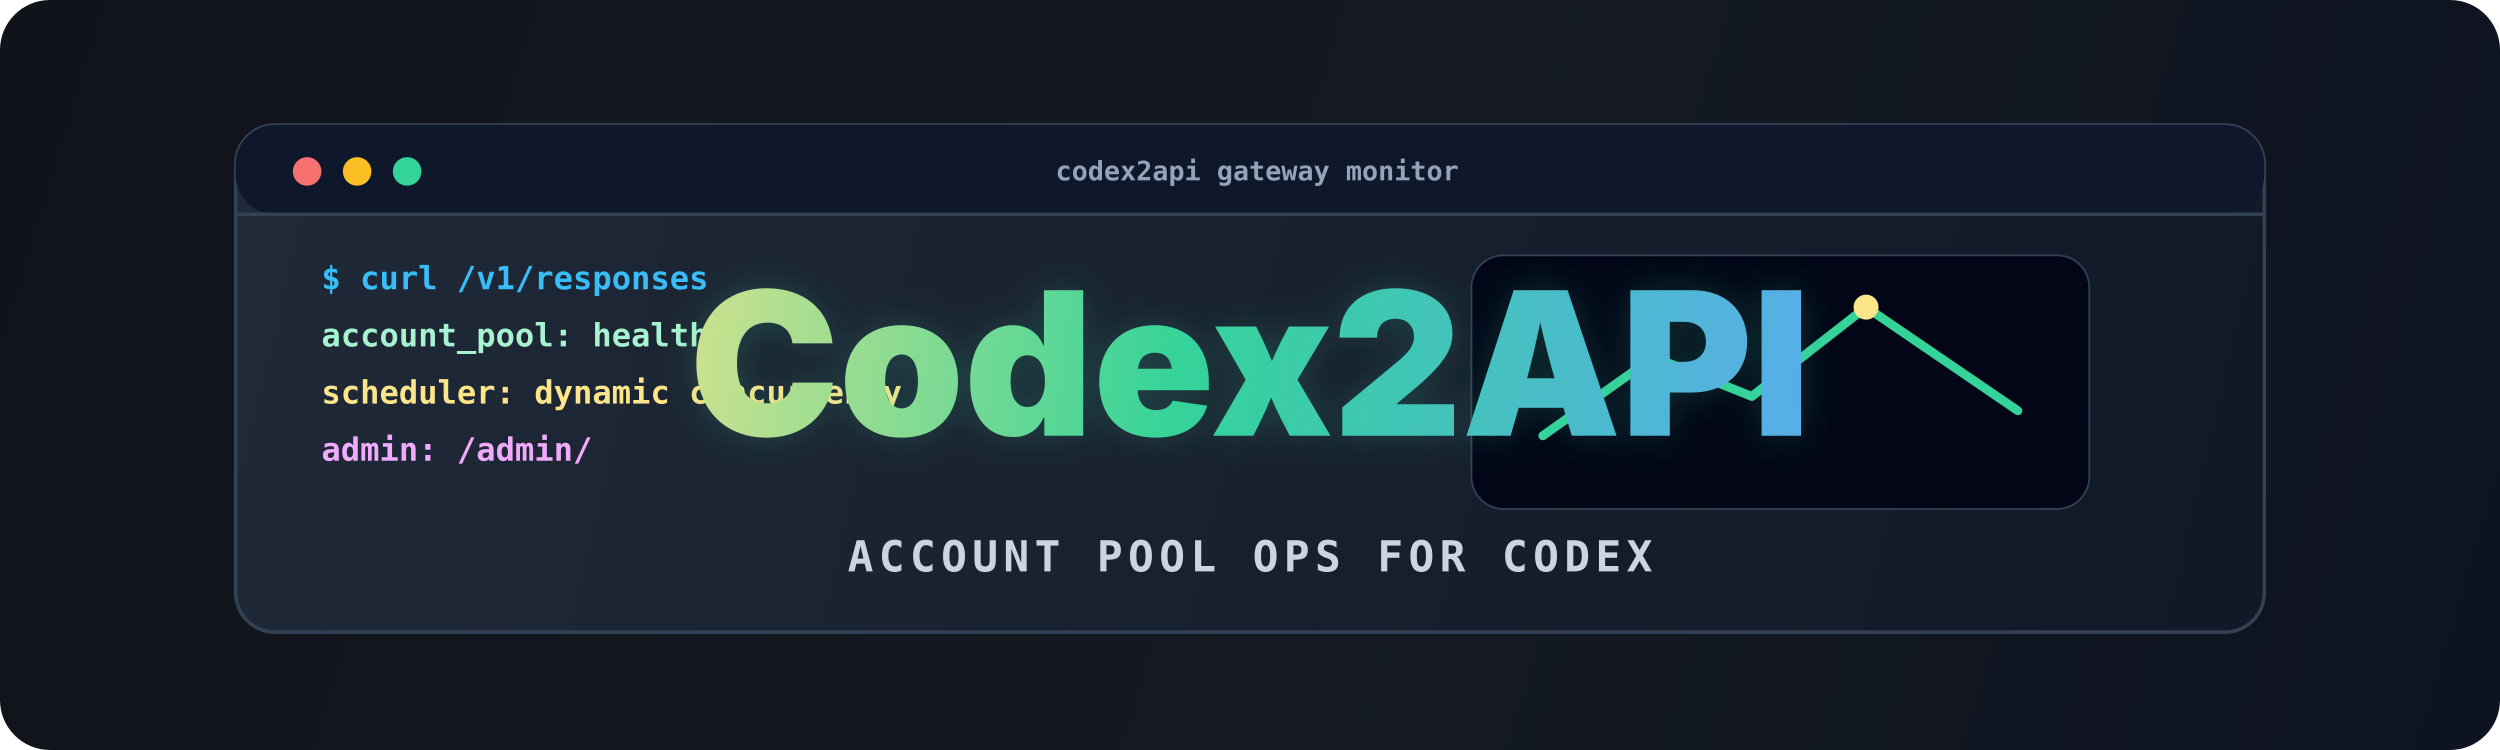
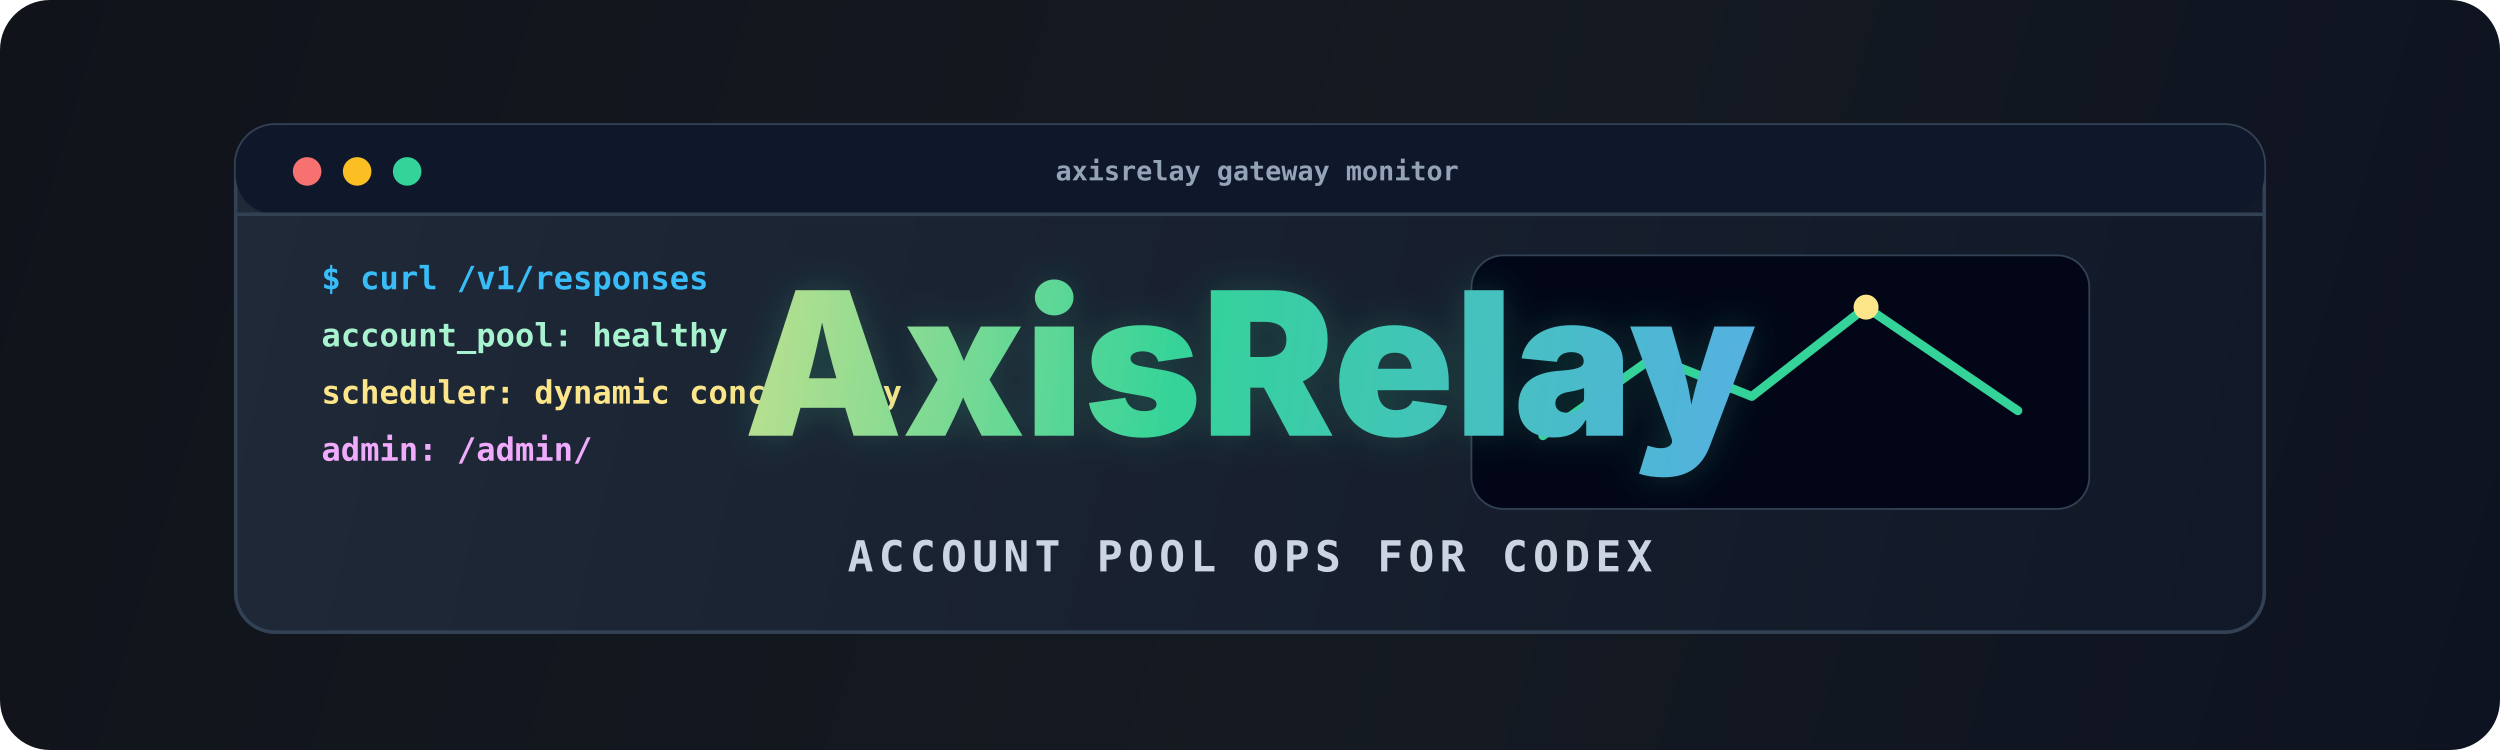
<svg xmlns="http://www.w3.org/2000/svg" width="1400" height="420" viewBox="0 0 1400 420" fill="none" role="img" aria-labelledby="title desc">
  <defs>
    <linearGradient id="bg" x1="0" y1="0" x2="1400" y2="420" gradientUnits="userSpaceOnUse">
      <stop offset="0" stop-color="#10131A" />
      <stop offset="0.55" stop-color="#151A22" />
      <stop offset="1" stop-color="#0D1320" />
    </linearGradient>
    <linearGradient id="panel" x1="144" y1="78" x2="1256" y2="342" gradientUnits="userSpaceOnUse">
      <stop offset="0" stop-color="#1F2937" />
      <stop offset="1" stop-color="#111827" />
    </linearGradient>
    <linearGradient id="textGrad" x1="298" y1="164" x2="1088" y2="254" gradientUnits="userSpaceOnUse">
      <stop offset="0" stop-color="#FDE68A" />
      <stop offset="0.46" stop-color="#34D399" />
      <stop offset="1" stop-color="#60A5FA" />
    </linearGradient>
    <filter id="soft" x="-20%" y="-40%" width="140%" height="180%">
      <feDropShadow dx="0" dy="8" stdDeviation="14" flood-color="#000000" flood-opacity="0.45" />
      <feDropShadow dx="0" dy="0" stdDeviation="10" flood-color="#34D399" flood-opacity="0.2" />
    </filter>
  </defs>
  <rect width="1400" height="420" rx="28" fill="url(#bg)" />
  <rect x="132" y="70" width="1136" height="284" rx="22" fill="url(#panel)" stroke="#334155" stroke-width="2" />
  <rect x="132" y="70" width="1136" height="50" rx="22" fill="#0F172A" />
  <path d="M132 120H1268" stroke="#334155" stroke-width="2" />
  <circle cx="172" cy="96" r="8" fill="#F87171" />
  <circle cx="200" cy="96" r="8" fill="#FBBF24" />
  <circle cx="228" cy="96" r="8" fill="#34D399" />
-   <text x="704" y="101" text-anchor="middle" font-family="ui-monospace, SFMono-Regular, Menlo, monospace" font-size="15" font-weight="700" fill="#94A3B8">codex2api gateway monitor</text>
+   <text x="704" y="101" text-anchor="middle" font-family="ui-monospace, SFMono-Regular, Menlo, monospace" font-size="15" font-weight="700" fill="#94A3B8">axisrelay gateway monitor</text>
  <text x="180" y="162" font-family="ui-monospace, SFMono-Regular, Menlo, monospace" font-size="18" font-weight="700" fill="#38BDF8">$ curl /v1/responses</text>
  <text x="180" y="194" font-family="ui-monospace, SFMono-Regular, Menlo, monospace" font-size="18" font-weight="700" fill="#A7F3D0">account_pool: healthy</text>
  <text x="180" y="226" font-family="ui-monospace, SFMono-Regular, Menlo, monospace" font-size="18" font-weight="700" fill="#FDE68A">scheduler: dynamic concurrency</text>
  <text x="180" y="258" font-family="ui-monospace, SFMono-Regular, Menlo, monospace" font-size="18" font-weight="700" fill="#F0ABFC">admin: /admin/</text>
  <rect x="824" y="143" width="346" height="142" rx="18" fill="#020617" stroke="#334155" />
  <path d="M864 244L926 200L981 222L1045 172L1130 230" stroke="#34D399" stroke-width="5" stroke-linecap="round" stroke-linejoin="round" />
  <circle cx="1045" cy="172" r="7" fill="#FDE68A" />
-   <text x="700" y="244" text-anchor="middle" font-family="Inter, ui-sans-serif, system-ui, -apple-system, BlinkMacSystemFont, Segoe UI, sans-serif" font-size="112" font-weight="900" letter-spacing="0" fill="url(#textGrad)" filter="url(#soft)">Codex2API</text>
+   <text x="700" y="244" text-anchor="middle" font-family="Inter, ui-sans-serif, system-ui, -apple-system, BlinkMacSystemFont, Segoe UI, sans-serif" font-size="112" font-weight="900" letter-spacing="0" fill="url(#textGrad)" filter="url(#soft)">AxisRelay</text>
  <text x="700" y="320" text-anchor="middle" font-family="ui-monospace, SFMono-Regular, Menlo, monospace" font-size="24" font-weight="800" letter-spacing="3" fill="#CBD5E1">ACCOUNT POOL OPS FOR CODEX</text>
</svg>
